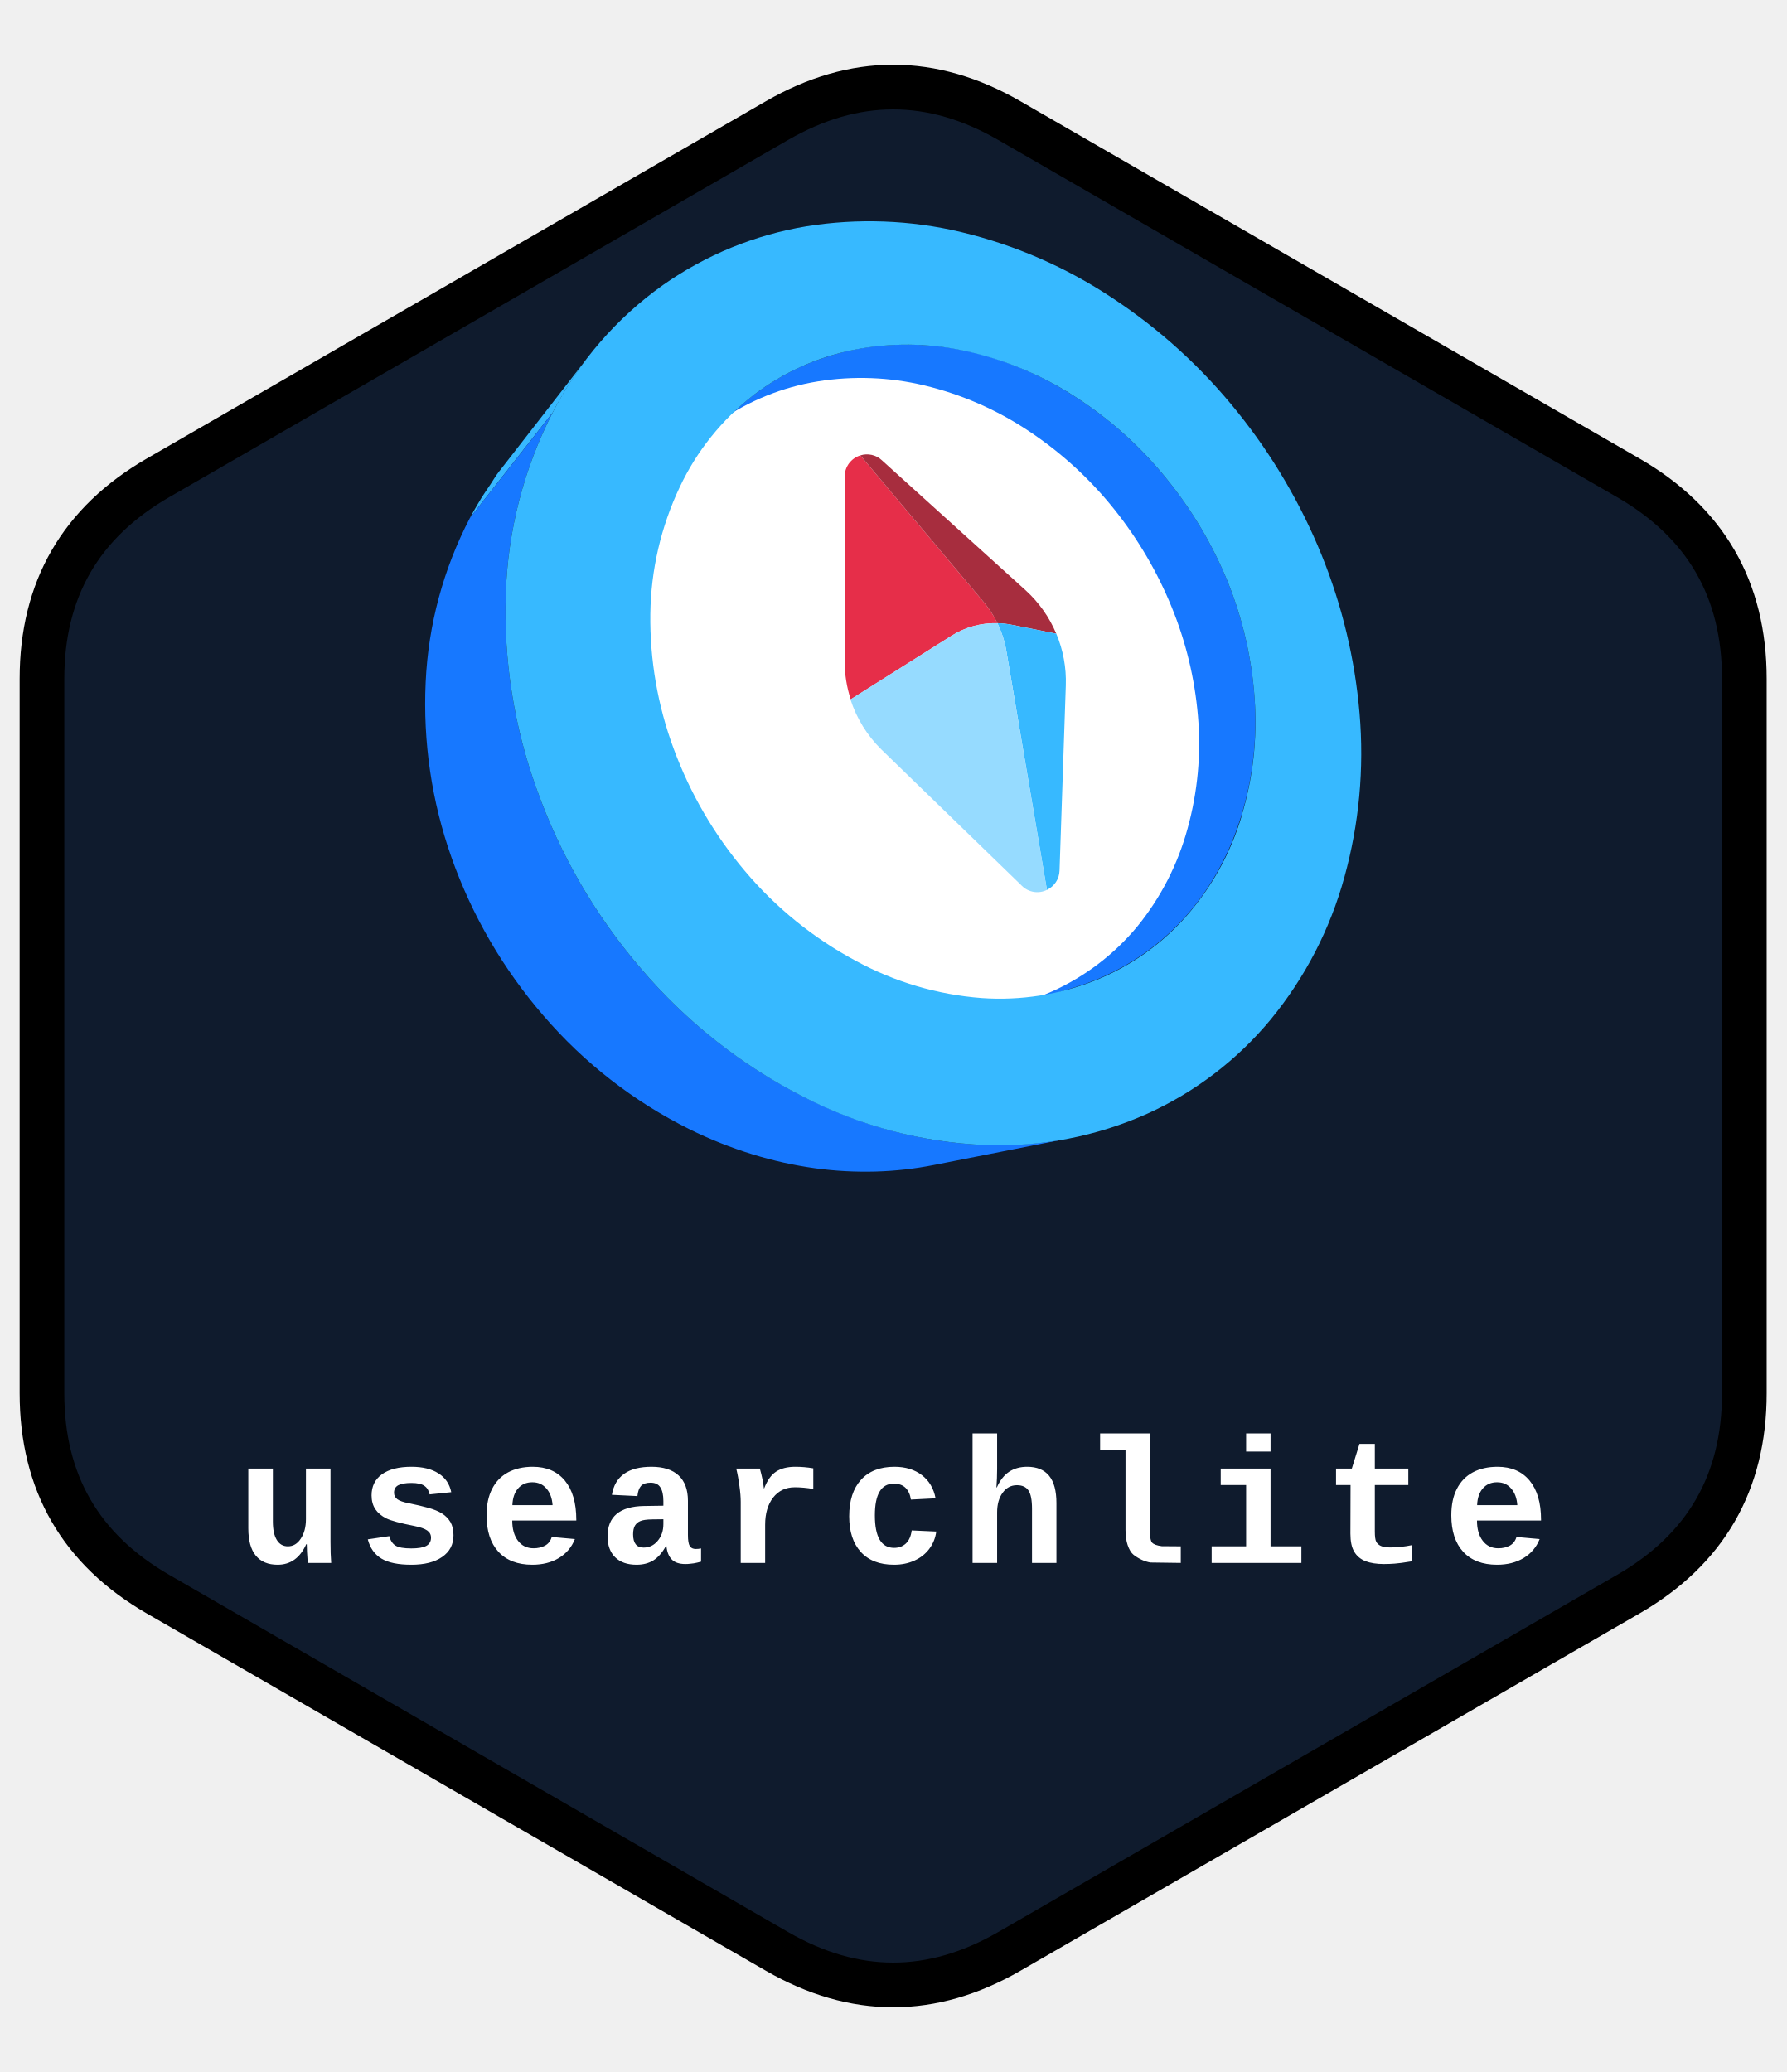
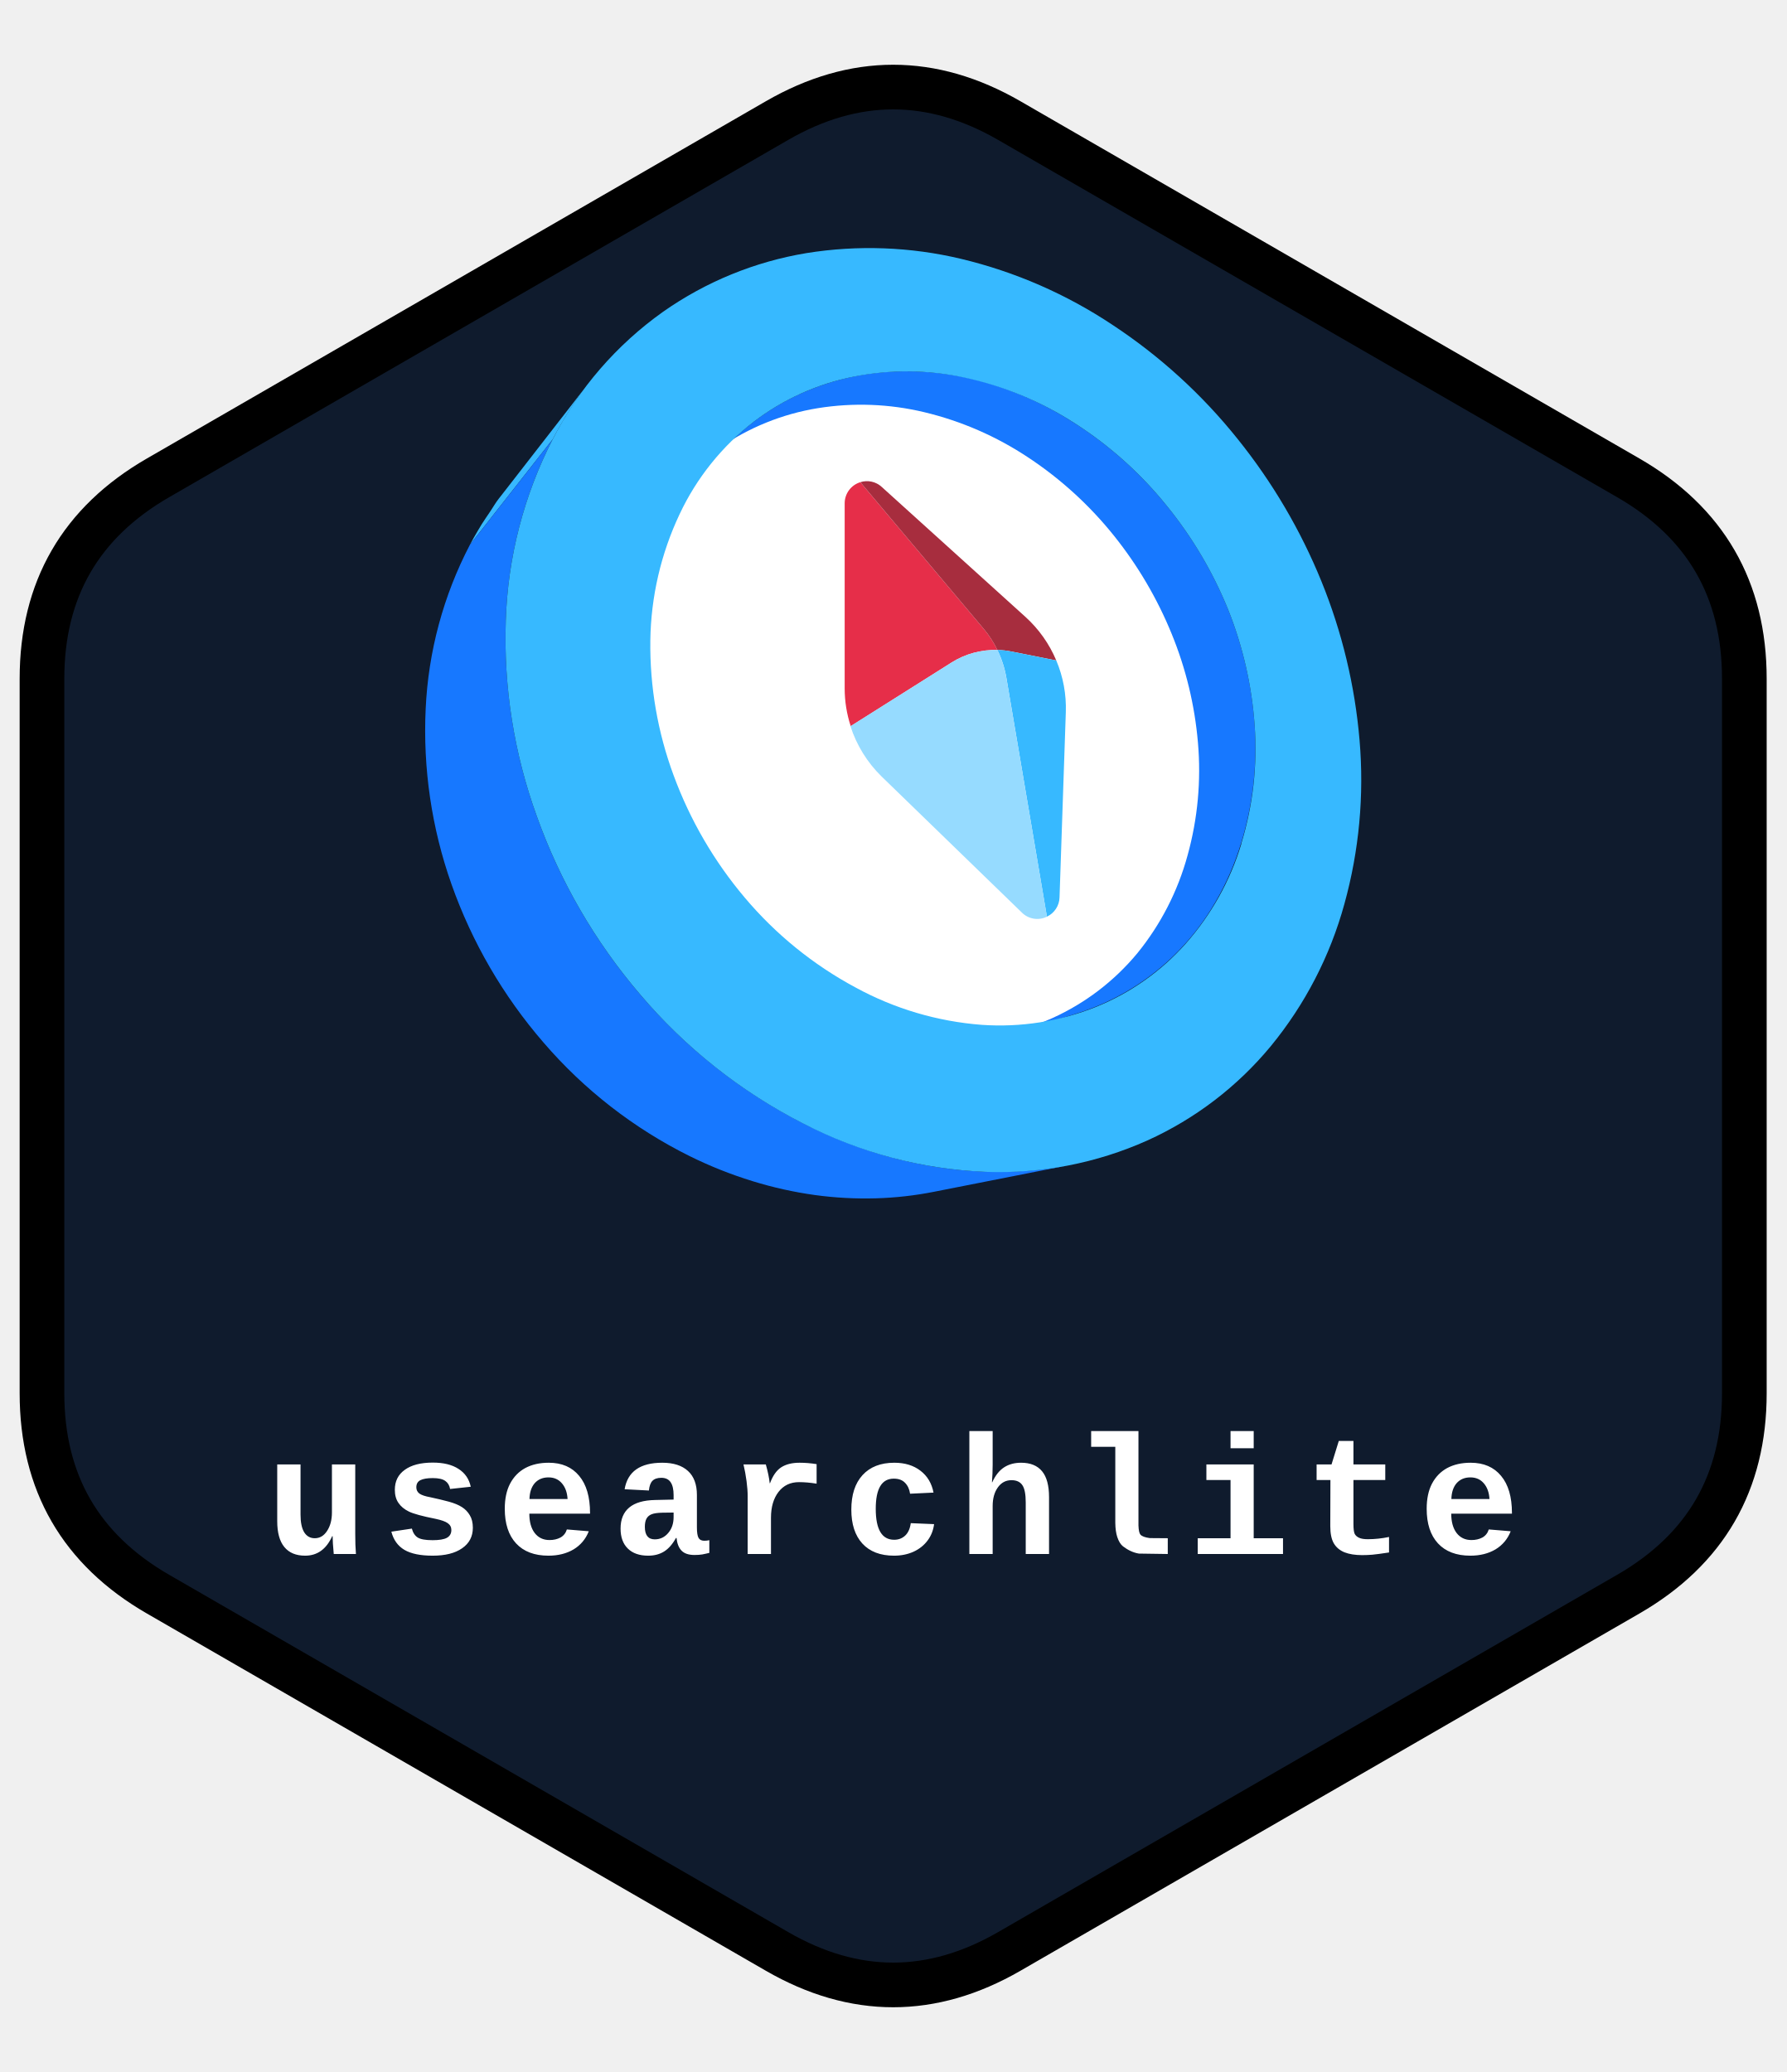
<svg xmlns="http://www.w3.org/2000/svg" viewBox="0 0 200 232" width="400" height="464">
  <path d="     M 87,13.5     Q 100,6 113,13.5     L 182.3,53.5     Q 195.3,61 195.3,76     L 195.3,156     Q 195.3,171 182.3,178.5     L 113,218.5     Q 100,226 87,218.5     L 17.7,178.5     Q 4.7,171 4.7,156     L 4.7,76     Q 4.7,61 17.7,53.5     Z   " fill="#0f1b2d" stroke="#000000" stroke-width="5" stroke-linejoin="round" />
-   <g transform="translate(40, 18) scale(0.9375)">
+   <g transform="translate(40, 21) scale(0.9375)">
    <path d="M107.17,64.23A45.83,45.83,0,0,0,104,50.39,48.44,48.44,0,0,0,96.67,38a45.87,45.87,0,0,0-11-9.86A40.48,40.48,0,0,0,74.8,23.2,34.29,34.29,0,0,0,63.74,22a30.29,30.29,0,0,0-10.51,2.49,28.75,28.75,0,0,0-9.08,6.33L32.47,42.85a27.87,27.87,0,0,1,8.42-6,29.13,29.13,0,0,1,9.75-2.52,31.68,31.68,0,0,1,10.24.87,36.08,36.08,0,0,1,10.05,4.25A40,40,0,0,1,81,48.3a42.05,42.05,0,0,1,6.59,11.26,39.9,39.9,0,0,1,2.72,12.61,35,35,0,0,1-1.77,12.89,30.65,30.65,0,0,1-3,6.38,28.06,28.06,0,0,1-15.63,12.21l16-5a29,29,0,0,0,12.18-7.49,30,30,0,0,0,4.39-5.81,32.86,32.86,0,0,0,3.06-7A38.75,38.75,0,0,0,107.17,64.23Z" fill="#1778ff" />
    <path d="M17.47,36.43,27.66,23.32c-.4.51-.79,1-1.17,1.57s-.75,1.09-1.11,1.65-.71,1.14-1.05,1.73-.68,1.19-1,1.81L13.46,42.65q.45-.84.93-1.65c.31-.54.64-1.07,1-1.59s.68-1,1-1.52S17.1,36.91,17.47,36.43Z" fill="#37b9ff" />
    <path d="M85.15,116.73l-16.28,3.21a41.89,41.89,0,0,1-6.94.78,44.6,44.6,0,0,1-7.26-.39,47.19,47.19,0,0,1-7.46-1.66,50.38,50.38,0,0,1-7.53-3,55.65,55.65,0,0,1-17.43-13.55,58.8,58.8,0,0,1-11-18.92A55.13,55.13,0,0,1,8.17,62.27a47,47,0,0,1,5.29-19.62l9.87-12.57a50.91,50.91,0,0,0-5.59,21.61,62.23,62.23,0,0,0,3.7,23.39A67.83,67.83,0,0,0,33.81,96.4a63.18,63.18,0,0,0,19.41,15.35,56.59,56.59,0,0,0,8.3,3.42,51.42,51.42,0,0,0,8.19,1.89,47.39,47.39,0,0,0,7.92.49A44.27,44.27,0,0,0,85.15,116.73Z" fill="#1778ff" />
    <path d="M34.12,41.62A29.22,29.22,0,0,1,43.2,31.14,28.56,28.56,0,0,1,55,26.35a32.43,32.43,0,0,1,12.72.48,38.73,38.73,0,0,1,12.43,5.42A44.71,44.71,0,0,1,90.4,41.62,47.32,47.32,0,0,1,97.26,53.3a44.18,44.18,0,0,1,3.14,13,38,38,0,0,1-1.24,13.46,31.71,31.71,0,0,1-6,11.69A28.35,28.35,0,0,1,83,99.2a29.74,29.74,0,0,1-13.29,2.58,35.61,35.61,0,0,1-15-4A43.4,43.4,0,0,1,41.33,87.25a46.66,46.66,0,0,1-8.51-14.67,43,43,0,0,1-2.55-16.09A35,35,0,0,1,34.12,41.62Z" fill="#ffffff" />
    <path d="M23.33,30.08a42.43,42.43,0,0,1,13.2-15.25,41.63,41.63,0,0,1,17.11-7,47.26,47.26,0,0,1,18.49.69,56.26,56.26,0,0,1,18.08,7.89,64.68,64.68,0,0,1,14.94,13.63,68.12,68.12,0,0,1,10,17A64.91,64.91,0,0,1,119.7,66a55.53,55.53,0,0,1-1.81,19.56,45.93,45.93,0,0,1-8.8,17,41.12,41.12,0,0,1-14.73,11.25,43.29,43.29,0,0,1-19.31,3.75,52.11,52.11,0,0,1-21.83-5.79A63.18,63.18,0,0,1,33.81,96.4,67.83,67.83,0,0,1,21.44,75.08a62.23,62.23,0,0,1-3.7-23.39A50.91,50.91,0,0,1,23.33,30.08Zm82.25,48.26a38.75,38.75,0,0,0,1.59-14.11A45.83,45.83,0,0,0,104,50.39,48.61,48.61,0,0,0,96.67,38a45.87,45.87,0,0,0-11-9.86,39.57,39.57,0,0,0-13.18-5.45,32.6,32.6,0,0,0-13.23-.1,28.94,28.94,0,0,0-11.91,5.38A30.09,30.09,0,0,0,38.5,39,36.5,36.5,0,0,0,35,54.11,44.73,44.73,0,0,0,37.78,70.2a48.62,48.62,0,0,0,8.5,14.61A45.24,45.24,0,0,0,59.51,95.54,37.38,37.38,0,0,0,74.57,100a30.86,30.86,0,0,0,13.65-2.14,28.81,28.81,0,0,0,10.71-7.55,31.88,31.88,0,0,0,6.65-11.92" fill="#37b9ff" />
    <path d="M76.45,55.23a12,12,0,0,0-1.65-2.54L60.08,35.19a2.64,2.64,0,0,0-1.87,2.54V59.82a14.53,14.53,0,0,0,.72,4.51L71,56.71A9.74,9.74,0,0,1,76.45,55.23Z" fill="#e62e49" />
    <path d="M76.45,55.23a9.47,9.47,0,0,1,1.66.18l5.37,1.07a14.69,14.69,0,0,0-3.67-5.19L62.64,35.76a2.6,2.6,0,0,0-2.56-.57L74.8,52.69A12,12,0,0,1,76.45,55.23Z" fill="#a72d3e" />
    <path d="M83.48,56.48l-5.37-1.07a9.47,9.47,0,0,0-1.66-.18,12.4,12.4,0,0,1,1.07,3.32l4.84,28.53a2.62,2.62,0,0,0,1.51-2.3l.75-22.12A14.58,14.58,0,0,0,83.48,56.48Z" fill="#37b9ff" />
    <path d="M76.45,55.23A9.74,9.74,0,0,0,71,56.71l-12.1,7.62a14.71,14.71,0,0,0,3.71,6L79.37,86.59a2.6,2.6,0,0,0,3,.49L77.52,58.55A12.4,12.4,0,0,0,76.45,55.23Z" fill="#96dbff" />
  </g>
-   <text x="100" y="175" text-anchor="middle" font-family="'SF Mono', 'Menlo', 'Courier New', monospace" font-weight="bold" font-size="20" fill="#ffffff" letter-spacing="1.5">usearchlite</text>
+   <text x="100" y="174" text-anchor="middle" font-family="'SF Mono', 'Menlo', 'Courier New', monospace" font-weight="bold" font-size="19" fill="#ffffff" letter-spacing="1.5">usearchlite</text>
</svg>
